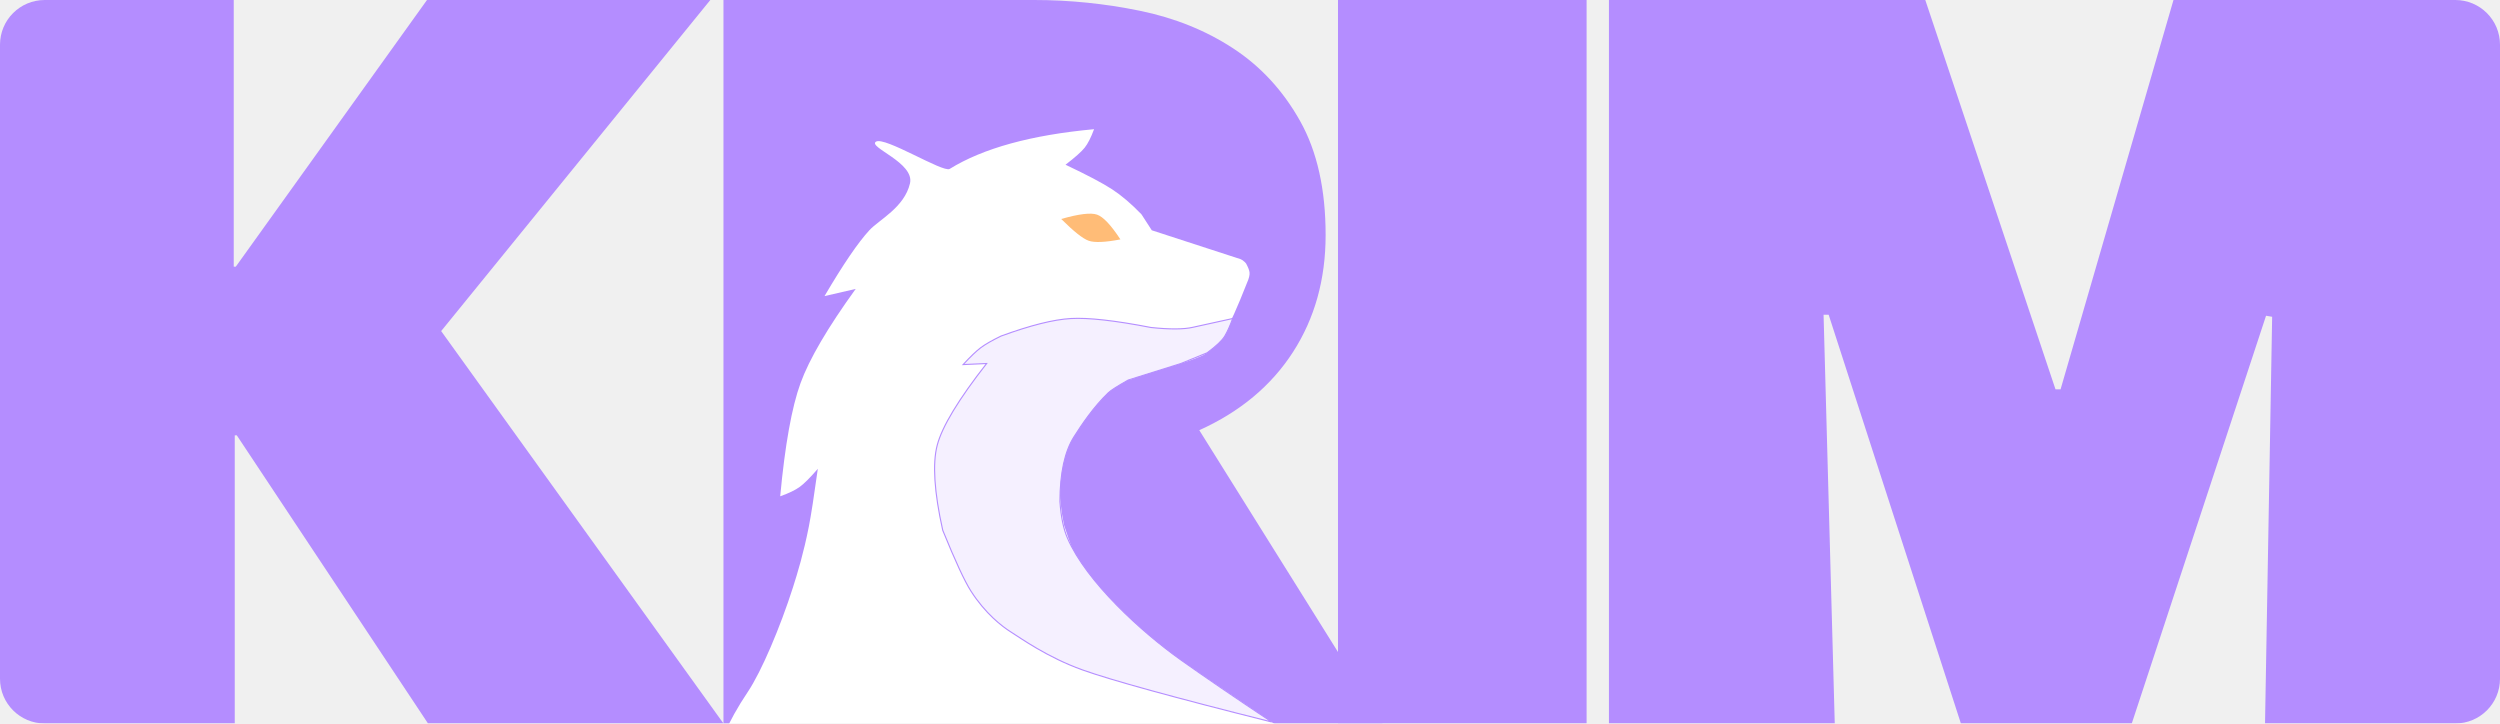
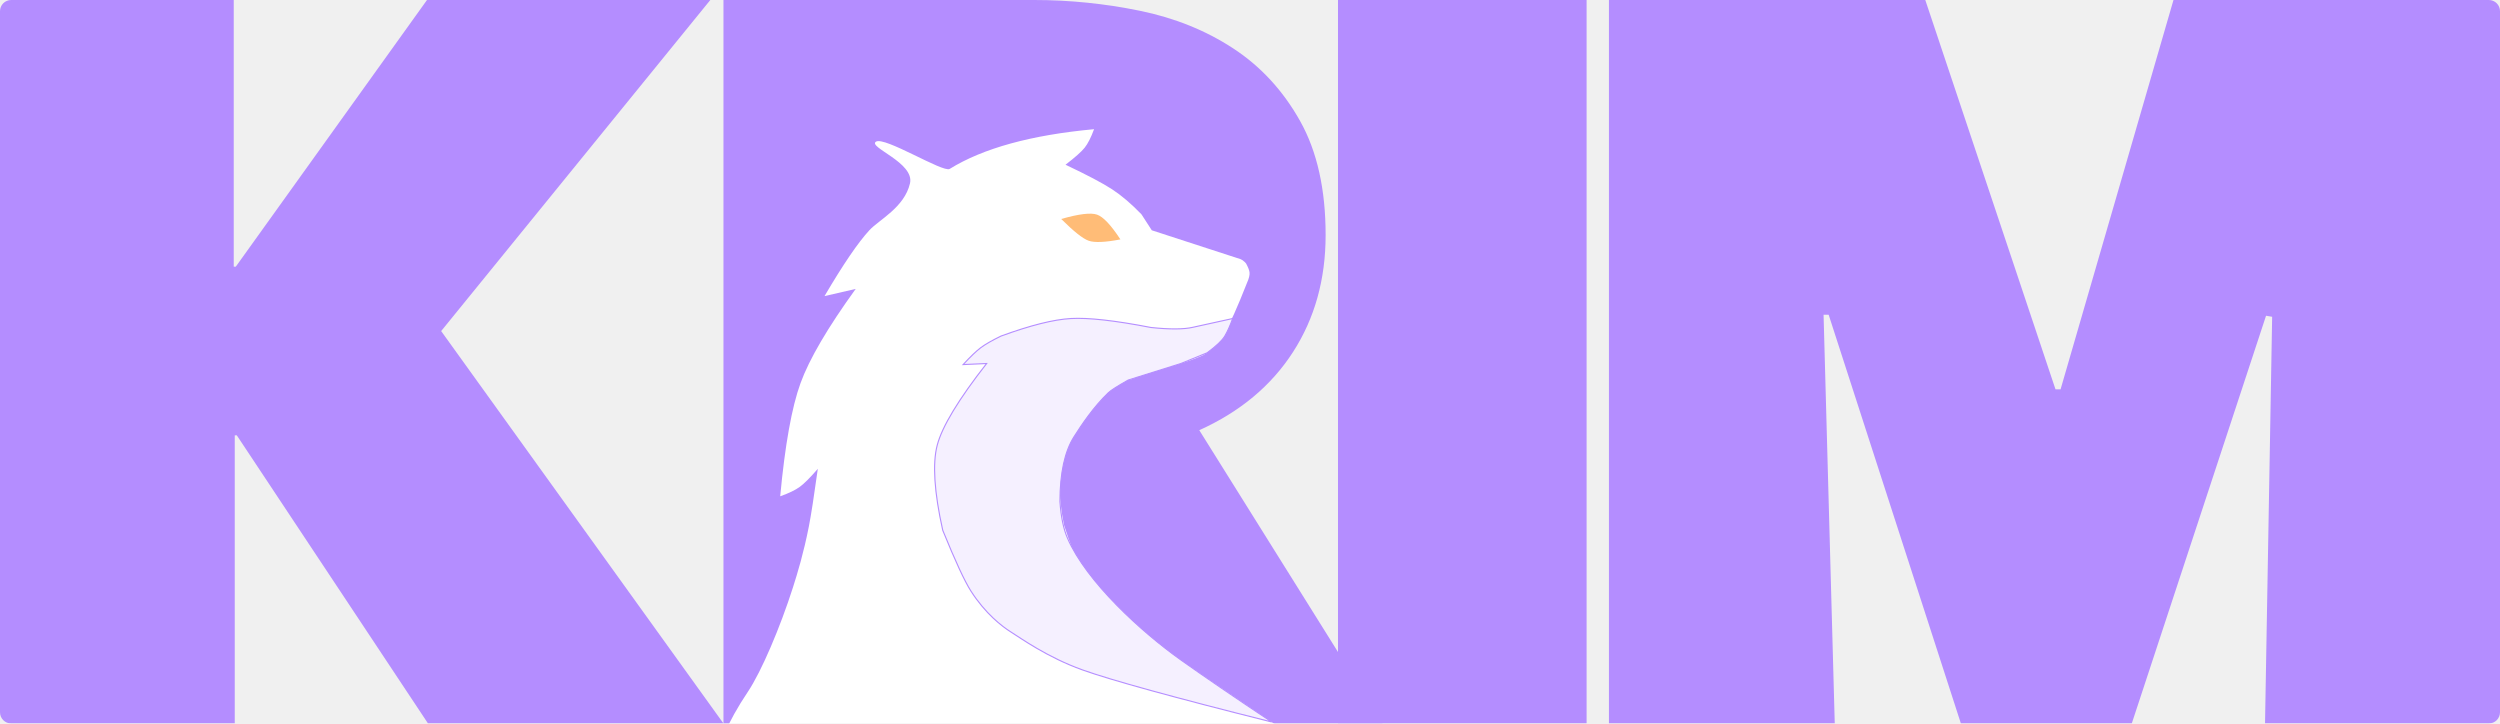
<svg xmlns="http://www.w3.org/2000/svg" xmlns:xlink="http://www.w3.org/1999/xlink" width="895px" height="259px" viewBox="0 0 895 259" version="1.1">
  <defs>
-     <rect id="path-1" x="0" y="0" width="895" height="259" rx="16" />
+     <rect id="path-1" x="0" y="0" width="895" height="259" rx="4" />
  </defs>
  <g id="Page-1" stroke="none" stroke-width="1" fill="none" fill-rule="evenodd">
    <g id="variations" transform="translate(-272, -1397)">
      <g id="Group-2" transform="translate(272, 1397)">
        <mask id="mask-2" fill="white">
          <use xlink:href="#path-1" />
        </mask>
        <g id="Mask" />
        <g mask="url(#mask-2)">
          <polygon id="K" fill="#B48DFF" fill-rule="nonzero" points="84.039 259 84.039 155.839 84.764 155.839 153.227 259 259 259 157.936 118.525 254.291 0 152.864 0 84.401 95.479 83.677 95.479 83.677 0 0 0 0 259" />
          <path d="M342.895,259 L342.895,166.448 L345.448,166.448 L395.056,259 L495,259 L429.343,154.01 C443.934,147.425 455.12,138.097 462.901,126.025 C470.683,113.953 474.573,99.991 474.573,84.138 C474.573,67.798 471.534,54.202 465.454,43.35 C459.375,32.497 451.411,23.839 441.563,17.376 C431.714,10.914 420.528,6.402 408.005,3.841 C395.481,1.28 382.897,0 370.252,0 L259,0 L259,259 L342.895,259 Z M359.309,109.38 L342.165,109.38 L342.165,67.677 L362.957,67.677 C365.632,67.677 368.55,67.859 371.711,68.225 C374.872,68.591 377.79,69.445 380.465,70.786 C383.14,72.127 385.329,74.139 387.031,76.822 C388.733,79.505 389.584,83.163 389.584,87.797 C389.584,92.43 388.551,96.149 386.484,98.954 C384.417,101.759 381.863,103.954 378.824,105.539 C375.784,107.124 372.501,108.161 368.975,108.648 C365.449,109.136 362.227,109.38 359.309,109.38 L359.309,109.38 Z" id="R" fill="#B48DFF" fill-rule="nonzero" />
          <polygon id="I" fill="#B48DFF" fill-rule="nonzero" points="568 259 568 0 479 0 479 259" />
          <polygon id="M" fill="#B48DFF" fill-rule="nonzero" points="656.842 259 652.837 112.672 654.658 112.672 701.998 259 763.176 259 811.244 113.038 813.429 113.404 810.88 259 895 259 895 0 778.106 0 737.685 139.377 735.864 139.377 689.252 0 576 0 576 259" />
          <g id="Group-6" transform="translate(349.5558, 164.5436) rotate(-13) translate(-349.5558, -164.5436) translate(239.0558, 45.04357)">
            <path d="M0.035,195.42 C3.323,190.969 7.327,186.533 12.047,182.115 C18.484,176.088 28.663,162.021 36.208,149.313 C38.967,144.666 42.731,138.135 46.699,129.263 C48.351,125.568 50.931,119.125 54.44,109.933 C51.072,112.393 48.492,114.006 46.699,114.773 C44.906,115.54 42.374,116.113 39.102,116.493 C44.92,98.943 50.325,86.326 55.317,78.641 C60.31,70.955 69.254,61.484 82.15,50.227 L70.682,50.227 C79.728,40.68 86.713,34.226 91.639,30.866 C95.886,27.969 105.661,25.763 109.576,17.799 C112.944,10.948 97.697,1.742 101.059,0.506 C104.48,-0.752 121.982,16.826 124.584,15.942 C137.89,11.422 155.746,10.679 178.152,13.715 C176.396,16.39 174.795,18.296 173.351,19.433 C171.907,20.57 169.233,22.03 165.328,23.811 C172.06,29.133 176.816,33.239 179.596,36.131 C182.375,39.023 185.116,42.717 187.819,47.211 L190.143,53.629 L218.84,70.881 L219.42,71.411 C219.977,72.09 220.291,72.56 220.362,72.819 C220.772,74.314 220.935,75.432 220.853,76.173 C220.749,77.107 220.163,78.274 219.094,79.674 C213.801,87.392 209.843,92.61 207.22,95.327 C204.597,98.044 201.598,100.034 198.221,101.297 C194.933,101.97 190.972,102.413 186.337,102.627 C182.79,102.791 178.457,102.857 171.011,103.946 C170.128,104.075 168.55,103.587 166.769,103.946 C165.911,104.119 164.471,104.683 162.451,105.638 C153.367,111.896 146.719,117.95 142.507,123.799 C138.295,129.648 136.057,138.152 135.794,149.313 C136.815,162.358 139.053,171.465 142.507,176.636 C143.354,177.903 147.03,185.937 156.561,196.211 C159.775,199.676 172.986,213.939 196.196,239 L0.035,195.42 Z" id="Path-4" fill="#FFFFFF" />
            <path d="M159.463,42.391 C166.043,42.052 170.325,42.508 172.309,43.759 C174.293,45.01 176.344,48.518 178.463,54.282 C172.888,54.071 169.167,53.377 167.302,52.2 C165.437,51.024 162.824,47.754 159.463,42.391 Z" id="Path-5" fill="#FFBC77" />
            <path d="M211.261,90.921 C204.902,90.823 200.039,90.774 196.674,90.774 C193.309,90.774 188.427,89.672 182.028,87.468 C170.032,82.137 160.968,78.946 154.836,77.895 C148.704,76.843 140.107,77.006 129.045,78.382 C125.527,79.189 122.854,79.999 121.026,80.811 C119.198,81.623 116.696,83.111 113.52,85.277 L121.801,86.797 C109.135,97.041 101.205,105.2 98.011,111.273 C94.817,117.345 93.168,127.399 93.064,141.435 C94.949,153.156 96.598,160.993 98.011,164.946 C101.229,173.953 105.994,179.745 108.689,182.445 C111.481,185.241 119.258,194.136 130.554,201.39 C139.686,207.255 160.291,218.391 192.371,234.799 C181.51,223.297 172.618,213.649 165.693,205.854 C154.239,192.961 139.051,171.043 135.941,154.21 C135.292,150.7 135.401,146.232 136.266,140.805 C138.584,130.904 141.949,123.77 146.36,119.406 C149.887,115.916 155.643,110.497 161.93,106.778 C162.981,106.157 165.629,105.216 169.875,103.957 L189.568,102.442 L199.585,100.819 C203.337,99.191 205.84,97.719 207.095,96.402 C208.35,95.084 209.739,93.258 211.261,90.921 Z" id="Path-6" stroke="#B48DFF" stroke-width="0.4" fill="#F5F0FF" />
          </g>
        </g>
      </g>
    </g>
  </g>
</svg>
